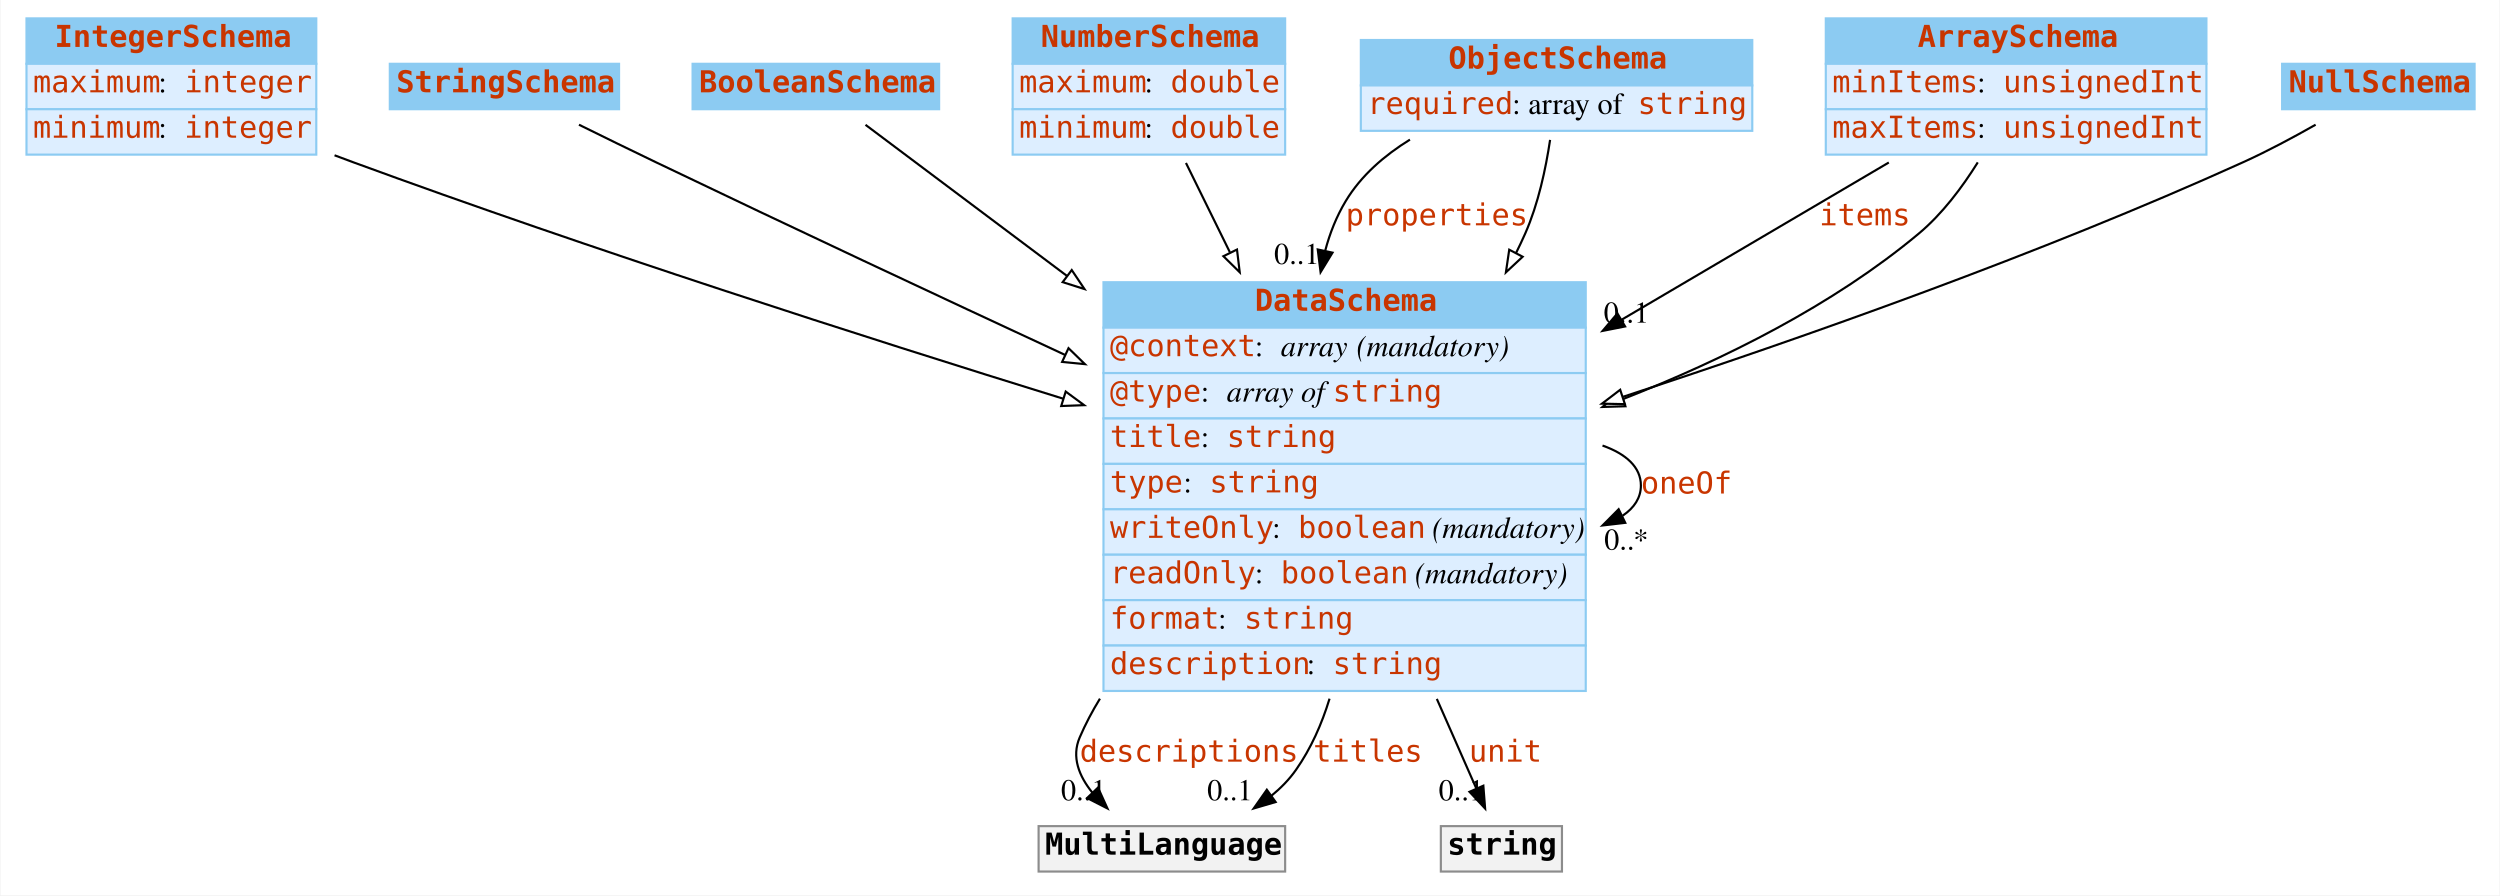
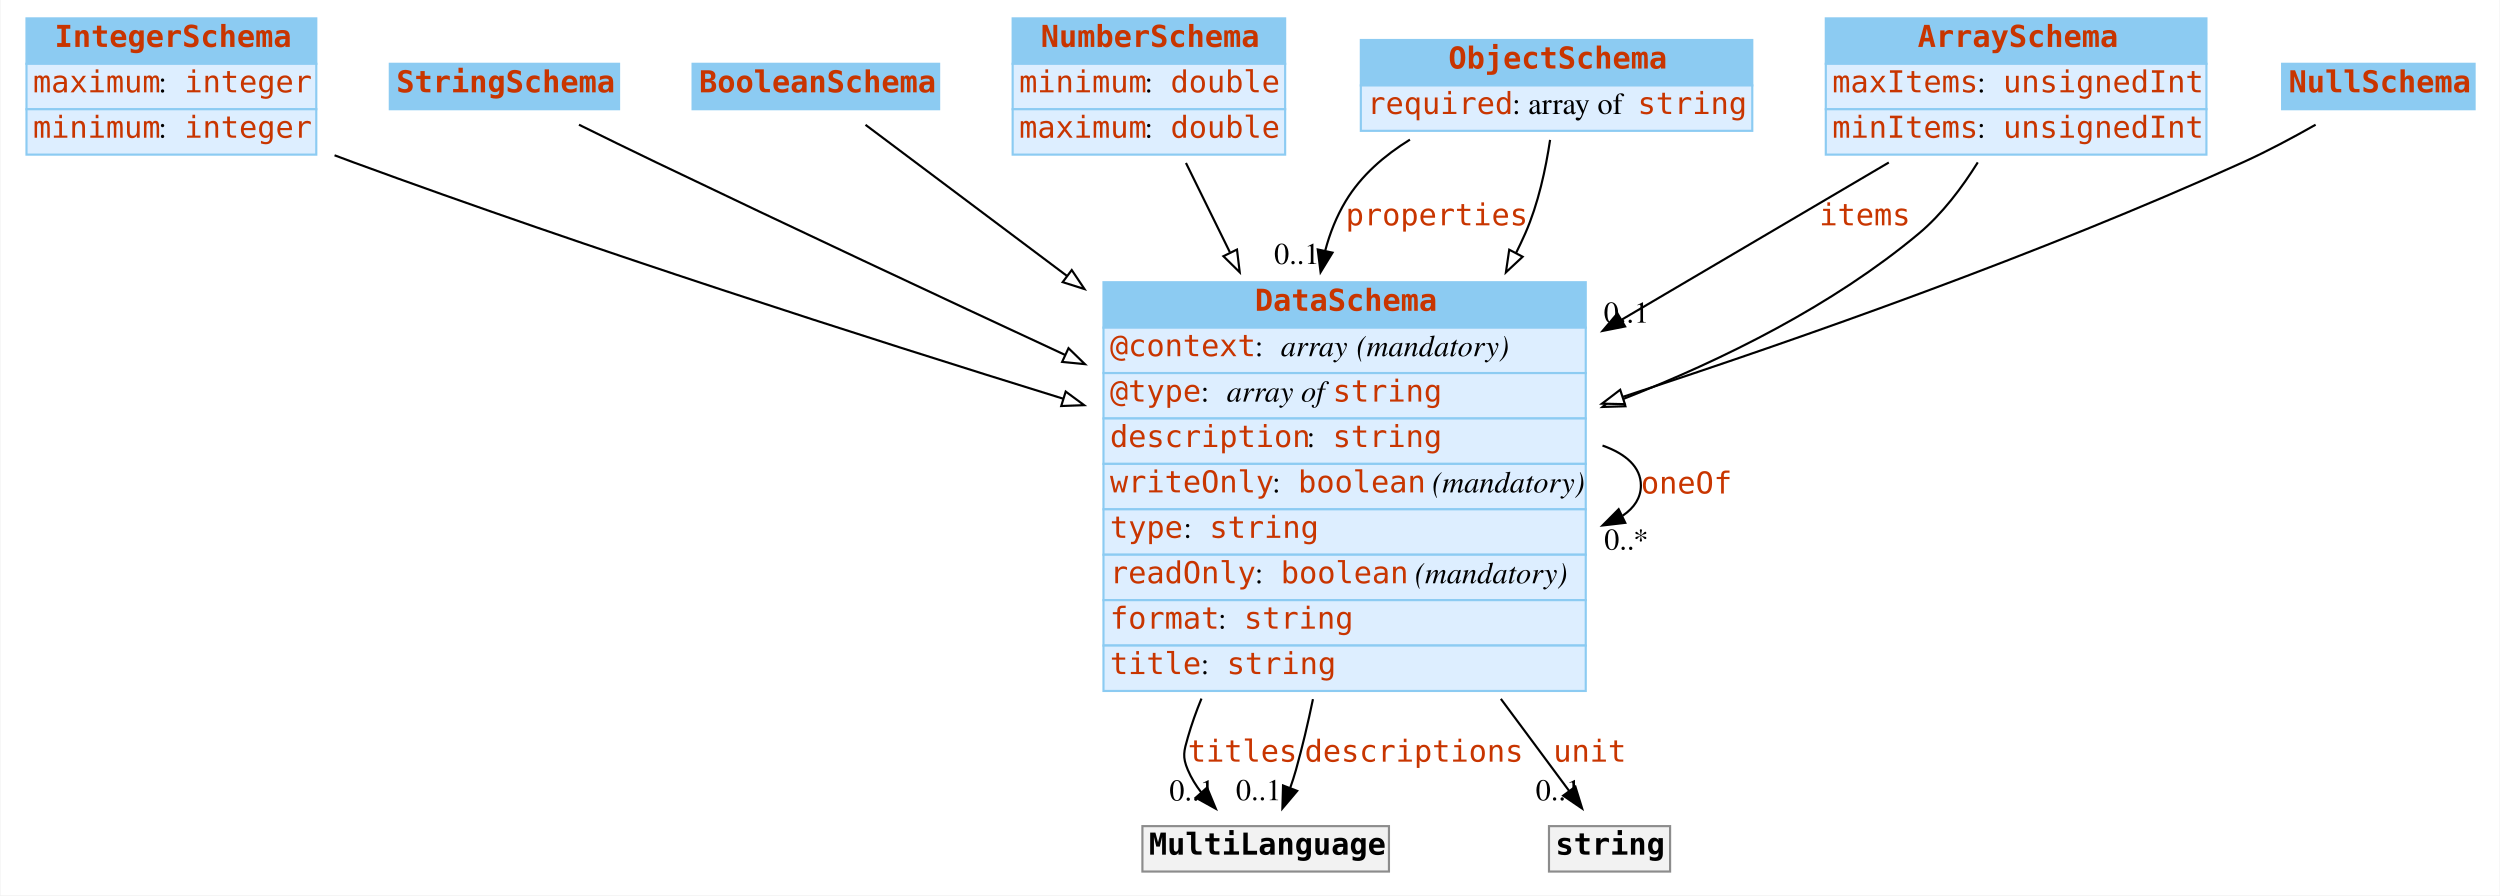
<svg xmlns="http://www.w3.org/2000/svg" width="1156pt" height="414pt" viewBox="0.00 0.00 1155.50 414.00">
  <g id="graph0" class="graph" transform="scale(1 1) rotate(0) translate(4 410)">
    <polygon fill="white" stroke="none" points="-4,4 -4,-410 1151.5,-410 1151.5,4 -4,4" />
    <g id="node1" class="node">
      <polygon fill="#8ccbf2" stroke="none" points="8,-380.5 8,-401.5 142,-401.5 142,-380.5 8,-380.5" />
      <polygon fill="none" stroke="#8ccbf2" points="8,-380.5 8,-401.5 142,-401.5 142,-380.5 8,-380.5" />
      <text text-anchor="start" x="21" y="-388.3" font-family="mono" font-weight="bold" font-size="14.00" fill="#c83500">IntegerSchema</text>
      <polygon fill="#ddeeff" stroke="none" points="8,-359.5 8,-380.5 142,-380.5 142,-359.5 8,-359.5" />
      <polygon fill="none" stroke="#8ccbf2" points="8,-359.5 8,-380.5 142,-380.5 142,-359.5 8,-359.5" />
      <text text-anchor="start" x="11" y="-367.3" font-family="mono" font-size="14.00" fill="#c83500">maximum</text>
      <text text-anchor="start" x="69" y="-367.3" font-family="Times,serif" font-size="14.00"> : </text>
      <text text-anchor="start" x="81" y="-367.3" font-family="mono" font-size="14.00" fill="#c83500">integer</text>
      <polygon fill="#ddeeff" stroke="none" points="8,-338.5 8,-359.5 142,-359.5 142,-338.5 8,-338.5" />
      <polygon fill="none" stroke="#8ccbf2" points="8,-338.5 8,-359.5 142,-359.5 142,-338.5 8,-338.5" />
      <text text-anchor="start" x="11" y="-346.3" font-family="mono" font-size="14.00" fill="#c83500">minimum</text>
      <text text-anchor="start" x="69" y="-346.3" font-family="Times,serif" font-size="14.00"> : </text>
      <text text-anchor="start" x="81" y="-346.3" font-family="mono" font-size="14.00" fill="#c83500">integer</text>
    </g>
    <g id="node8" class="node">
      <polygon fill="#8ccbf2" stroke="none" points="506,-258.5 506,-279.5 729,-279.5 729,-258.5 506,-258.5" />
      <polygon fill="none" stroke="#8ccbf2" points="506,-258.5 506,-279.5 729,-279.5 729,-258.5 506,-258.5" />
      <text text-anchor="start" x="576" y="-266.3" font-family="mono" font-weight="bold" font-size="14.00" fill="#c83500">DataSchema</text>
      <polygon fill="#ddeeff" stroke="none" points="506,-237.5 506,-258.5 729,-258.5 729,-237.5 506,-237.5" />
      <polygon fill="none" stroke="#8ccbf2" points="506,-237.5 506,-258.5 729,-258.5 729,-237.5 506,-237.5" />
      <text text-anchor="start" x="509" y="-245.3" font-family="mono" font-size="14.00" fill="#c83500">@context</text>
      <text text-anchor="start" x="576" y="-245.3" font-family="Times,serif" font-size="14.00"> : </text>
      <text text-anchor="start" x="588" y="-245.3" font-family="Times,serif" font-style="italic" font-size="14.00">array</text>
      <text text-anchor="start" x="619" y="-245.3" font-family="Times,serif" font-size="14.00"> </text>
      <text text-anchor="start" x="623" y="-245.3" font-family="Times,serif" font-style="italic" font-size="14.00">(mandatory)</text>
      <polygon fill="#ddeeff" stroke="none" points="506,-216.5 506,-237.5 729,-237.5 729,-216.5 506,-216.5" />
      <polygon fill="none" stroke="#8ccbf2" points="506,-216.5 506,-237.5 729,-237.5 729,-216.5 506,-216.5" />
      <text text-anchor="start" x="509" y="-224.3" font-family="mono" font-size="14.00" fill="#c83500">@type</text>
      <text text-anchor="start" x="551" y="-224.3" font-family="Times,serif" font-size="14.00"> : </text>
      <text text-anchor="start" x="563" y="-224.3" font-family="Times,serif" font-style="italic" font-size="14.00">array of </text>
      <text text-anchor="start" x="612" y="-224.3" font-family="mono" font-size="14.00" fill="#c83500">string</text>
      <polygon fill="#ddeeff" stroke="none" points="506,-195.5 506,-216.5 729,-216.5 729,-195.5 506,-195.5" />
      <polygon fill="none" stroke="#8ccbf2" points="506,-195.5 506,-216.5 729,-216.5 729,-195.5 506,-195.5" />
-       <text text-anchor="start" x="509" y="-203.3" font-family="mono" font-size="14.00" fill="#c83500">title</text>
-       <text text-anchor="start" x="551" y="-203.3" font-family="Times,serif" font-size="14.00"> : </text>
-       <text text-anchor="start" x="563" y="-203.3" font-family="mono" font-size="14.00" fill="#c83500">string</text>
+       <text text-anchor="start" x="509" y="-203.3" font-family="mono" font-size="14.00" fill="#c83500">description</text>
+       <text text-anchor="start" x="600" y="-203.3" font-family="Times,serif" font-size="14.00"> : </text>
+       <text text-anchor="start" x="612" y="-203.3" font-family="mono" font-size="14.00" fill="#c83500">string</text>
      <polygon fill="#ddeeff" stroke="none" points="506,-174.5 506,-195.5 729,-195.5 729,-174.5 506,-174.5" />
      <polygon fill="none" stroke="#8ccbf2" points="506,-174.5 506,-195.5 729,-195.5 729,-174.5 506,-174.5" />
-       <text text-anchor="start" x="509" y="-182.3" font-family="mono" font-size="14.00" fill="#c83500">type</text>
-       <text text-anchor="start" x="543" y="-182.3" font-family="Times,serif" font-size="14.00"> : </text>
-       <text text-anchor="start" x="555" y="-182.3" font-family="mono" font-size="14.00" fill="#c83500">string</text>
+       <text text-anchor="start" x="509" y="-182.3" font-family="mono" font-size="14.00" fill="#c83500">writeOnly</text>
+       <text text-anchor="start" x="584" y="-182.3" font-family="Times,serif" font-size="14.00"> : </text>
+       <text text-anchor="start" x="596" y="-182.3" font-family="mono" font-size="14.00" fill="#c83500">boolean</text>
+       <text text-anchor="start" x="654" y="-182.3" font-family="Times,serif" font-size="14.00"> </text>
+       <text text-anchor="start" x="658" y="-182.3" font-family="Times,serif" font-style="italic" font-size="14.00">(mandatory)</text>
      <polygon fill="#ddeeff" stroke="none" points="506,-153.5 506,-174.5 729,-174.5 729,-153.5 506,-153.5" />
      <polygon fill="none" stroke="#8ccbf2" points="506,-153.5 506,-174.5 729,-174.5 729,-153.5 506,-153.5" />
-       <text text-anchor="start" x="509" y="-161.3" font-family="mono" font-size="14.00" fill="#c83500">writeOnly</text>
-       <text text-anchor="start" x="584" y="-161.3" font-family="Times,serif" font-size="14.00"> : </text>
-       <text text-anchor="start" x="596" y="-161.3" font-family="mono" font-size="14.00" fill="#c83500">boolean</text>
-       <text text-anchor="start" x="654" y="-161.3" font-family="Times,serif" font-size="14.00"> </text>
-       <text text-anchor="start" x="658" y="-161.3" font-family="Times,serif" font-style="italic" font-size="14.00">(mandatory)</text>
+       <text text-anchor="start" x="509" y="-161.3" font-family="mono" font-size="14.00" fill="#c83500">type</text>
+       <text text-anchor="start" x="543" y="-161.3" font-family="Times,serif" font-size="14.00"> : </text>
+       <text text-anchor="start" x="555" y="-161.3" font-family="mono" font-size="14.00" fill="#c83500">string</text>
      <polygon fill="#ddeeff" stroke="none" points="506,-132.5 506,-153.5 729,-153.5 729,-132.5 506,-132.5" />
      <polygon fill="none" stroke="#8ccbf2" points="506,-132.5 506,-153.5 729,-153.5 729,-132.5 506,-132.5" />
      <text text-anchor="start" x="509" y="-140.3" font-family="mono" font-size="14.00" fill="#c83500">readOnly</text>
      <text text-anchor="start" x="576" y="-140.3" font-family="Times,serif" font-size="14.00"> : </text>
      <text text-anchor="start" x="588" y="-140.3" font-family="mono" font-size="14.00" fill="#c83500">boolean</text>
      <text text-anchor="start" x="646" y="-140.3" font-family="Times,serif" font-size="14.00"> </text>
      <text text-anchor="start" x="650" y="-140.3" font-family="Times,serif" font-style="italic" font-size="14.00">(mandatory)</text>
      <polygon fill="#ddeeff" stroke="none" points="506,-111.5 506,-132.5 729,-132.5 729,-111.5 506,-111.5" />
      <polygon fill="none" stroke="#8ccbf2" points="506,-111.5 506,-132.5 729,-132.5 729,-111.5 506,-111.5" />
      <text text-anchor="start" x="509" y="-119.3" font-family="mono" font-size="14.00" fill="#c83500">format</text>
      <text text-anchor="start" x="559" y="-119.3" font-family="Times,serif" font-size="14.00"> : </text>
      <text text-anchor="start" x="571" y="-119.3" font-family="mono" font-size="14.00" fill="#c83500">string</text>
      <polygon fill="#ddeeff" stroke="none" points="506,-90.5 506,-111.5 729,-111.5 729,-90.5 506,-90.5" />
      <polygon fill="none" stroke="#8ccbf2" points="506,-90.5 506,-111.5 729,-111.5 729,-90.5 506,-90.5" />
-       <text text-anchor="start" x="509" y="-98.3" font-family="mono" font-size="14.00" fill="#c83500">description</text>
-       <text text-anchor="start" x="600" y="-98.3" font-family="Times,serif" font-size="14.00"> : </text>
-       <text text-anchor="start" x="612" y="-98.3" font-family="mono" font-size="14.00" fill="#c83500">string</text>
-     </g>
-     <g id="edge7" class="edge">
+       <text text-anchor="start" x="509" y="-98.3" font-family="mono" font-size="14.00" fill="#c83500">title</text>
+       <text text-anchor="start" x="551" y="-98.3" font-family="Times,serif" font-size="14.00"> : </text>
+       <text text-anchor="start" x="563" y="-98.3" font-family="mono" font-size="14.00" fill="#c83500">string</text>
+     </g>
+     <g id="edge8" class="edge">
      <path fill="none" stroke="black" d="M150.45,-338.195C153.33,-337.1 156.188,-336.032 159,-335 268.709,-294.751 395.182,-254.175 487.391,-225.633" />
      <polygon fill="white" stroke="black" points="488.529,-228.945 497.05,-222.648 486.462,-222.257 488.529,-228.945" />
    </g>
    <g id="node2" class="node">
      <polygon fill="#8ccbf2" stroke="none" points="176,-359.5 176,-380.5 282,-380.5 282,-359.5 176,-359.5" />
      <polygon fill="none" stroke="#8ccbf2" points="176,-359.5 176,-380.5 282,-380.5 282,-359.5 176,-359.5" />
      <text text-anchor="start" x="179" y="-367.3" font-family="mono" font-weight="bold" font-size="14.00" fill="#c83500">StringSchema</text>
    </g>
    <g id="edge13" class="edge">
      <path fill="none" stroke="black" d="M263.466,-352.334C274.764,-346.755 287.396,-340.568 299,-335 361.052,-305.224 430.256,-272.813 488.22,-245.889" />
      <polygon fill="white" stroke="black" points="489.827,-249.002 497.424,-241.617 486.88,-242.653 489.827,-249.002" />
    </g>
    <g id="node3" class="node">
      <polygon fill="#8ccbf2" stroke="none" points="316,-359.5 316,-380.5 430,-380.5 430,-359.5 316,-359.5" />
      <polygon fill="none" stroke="#8ccbf2" points="316,-359.5 316,-380.5 430,-380.5 430,-359.5 316,-359.5" />
      <text text-anchor="start" x="319" y="-367.3" font-family="mono" font-weight="bold" font-size="14.00" fill="#c83500">BooleanSchema</text>
    </g>
    <g id="edge10" class="edge">
      <path fill="none" stroke="black" d="M395.955,-352.284C418.013,-335.74 453.203,-309.348 489.077,-282.442" />
      <polygon fill="white" stroke="black" points="491.323,-285.133 497.223,-276.333 487.123,-279.533 491.323,-285.133" />
    </g>
    <g id="node4" class="node">
      <polygon fill="#8ccbf2" stroke="none" points="464,-380.5 464,-401.5 590,-401.5 590,-380.5 464,-380.5" />
      <polygon fill="none" stroke="#8ccbf2" points="464,-380.5 464,-401.5 590,-401.5 590,-380.5 464,-380.5" />
      <text text-anchor="start" x="477" y="-388.3" font-family="mono" font-weight="bold" font-size="14.00" fill="#c83500">NumberSchema</text>
      <polygon fill="#ddeeff" stroke="none" points="464,-359.5 464,-380.5 590,-380.5 590,-359.5 464,-359.5" />
      <polygon fill="none" stroke="#8ccbf2" points="464,-359.5 464,-380.5 590,-380.5 590,-359.5 464,-359.5" />
-       <text text-anchor="start" x="467" y="-367.3" font-family="mono" font-size="14.00" fill="#c83500">maximum</text>
+       <text text-anchor="start" x="467" y="-367.3" font-family="mono" font-size="14.00" fill="#c83500">minimum</text>
      <text text-anchor="start" x="525" y="-367.3" font-family="Times,serif" font-size="14.00"> : </text>
      <text text-anchor="start" x="537" y="-367.3" font-family="mono" font-size="14.00" fill="#c83500">double</text>
      <polygon fill="#ddeeff" stroke="none" points="464,-338.5 464,-359.5 590,-359.5 590,-338.5 464,-338.5" />
      <polygon fill="none" stroke="#8ccbf2" points="464,-338.5 464,-359.5 590,-359.5 590,-338.5 464,-338.5" />
-       <text text-anchor="start" x="467" y="-346.3" font-family="mono" font-size="14.00" fill="#c83500">minimum</text>
+       <text text-anchor="start" x="467" y="-346.3" font-family="mono" font-size="14.00" fill="#c83500">maximum</text>
      <text text-anchor="start" x="525" y="-346.3" font-family="Times,serif" font-size="14.00"> : </text>
      <text text-anchor="start" x="537" y="-346.3" font-family="mono" font-size="14.00" fill="#c83500">double</text>
    </g>
    <g id="edge12" class="edge">
      <path fill="none" stroke="black" d="M544.14,-334.648C550.095,-322.539 557.124,-308.248 564.426,-293.4" />
      <polygon fill="white" stroke="black" points="567.729,-294.616 569.001,-284.098 561.447,-291.527 567.729,-294.616" />
    </g>
    <g id="node5" class="node">
      <polygon fill="#8ccbf2" stroke="none" points="625,-370.5 625,-391.5 806,-391.5 806,-370.5 625,-370.5" />
      <polygon fill="none" stroke="#8ccbf2" points="625,-370.5 625,-391.5 806,-391.5 806,-370.5 625,-370.5" />
      <text text-anchor="start" x="665.5" y="-378.3" font-family="mono" font-weight="bold" font-size="14.00" fill="#c83500">ObjectSchema</text>
      <polygon fill="#ddeeff" stroke="none" points="625,-349.5 625,-370.5 806,-370.5 806,-349.5 625,-349.5" />
      <polygon fill="none" stroke="#8ccbf2" points="625,-349.5 625,-370.5 806,-370.5 806,-349.5 625,-349.5" />
      <text text-anchor="start" x="628" y="-357.3" font-family="mono" font-size="14.00" fill="#c83500">required</text>
      <text text-anchor="start" x="695" y="-357.3" font-family="Times,serif" font-size="14.00"> : array of </text>
      <text text-anchor="start" x="753" y="-357.3" font-family="mono" font-size="14.00" fill="#c83500">string</text>
    </g>
    <g id="edge1" class="edge">
      <path fill="none" stroke="black" d="M647.71,-345.436C635.883,-338.14 625.102,-328.817 618,-317 613.727,-309.89 610.655,-302.144 608.529,-294.09" />
      <polygon fill="black" stroke="black" points="611.913,-293.176 606.388,-284.135 605.069,-294.648 611.913,-293.176" />
      <text text-anchor="start" x="618" y="-305.8" font-family="mono" font-size="14.00" fill="#c83500">properties</text>
      <text text-anchor="middle" x="595.388" y="-287.935" font-family="Times,serif" font-size="14.00">0..1</text>
    </g>
-     <g id="edge8" class="edge">
+     <g id="edge7" class="edge">
      <path fill="none" stroke="black" d="M712.51,-345.311C710.534,-332.094 707.054,-315.68 701,-302 699.67,-298.996 698.254,-295.993 696.762,-293" />
      <polygon fill="white" stroke="black" points="699.817,-291.289 692.075,-284.057 693.617,-294.539 699.817,-291.289" />
    </g>
    <g id="node6" class="node">
      <polygon fill="#8ccbf2" stroke="none" points="840,-380.5 840,-401.5 1016,-401.5 1016,-380.5 840,-380.5" />
      <polygon fill="none" stroke="#8ccbf2" points="840,-380.5 840,-401.5 1016,-401.5 1016,-380.5 840,-380.5" />
      <text text-anchor="start" x="882.5" y="-388.3" font-family="mono" font-weight="bold" font-size="14.00" fill="#c83500">ArraySchema</text>
      <polygon fill="#ddeeff" stroke="none" points="840,-359.5 840,-380.5 1016,-380.5 1016,-359.5 840,-359.5" />
      <polygon fill="none" stroke="#8ccbf2" points="840,-359.5 840,-380.5 1016,-380.5 1016,-359.5 840,-359.5" />
-       <text text-anchor="start" x="843" y="-367.3" font-family="mono" font-size="14.00" fill="#c83500">minItems</text>
+       <text text-anchor="start" x="843" y="-367.3" font-family="mono" font-size="14.00" fill="#c83500">maxItems</text>
      <text text-anchor="start" x="910" y="-367.3" font-family="Times,serif" font-size="14.00"> : </text>
      <text text-anchor="start" x="922" y="-367.3" font-family="mono" font-size="14.00" fill="#c83500">unsignedInt</text>
      <polygon fill="#ddeeff" stroke="none" points="840,-338.5 840,-359.5 1016,-359.5 1016,-338.5 840,-338.5" />
      <polygon fill="none" stroke="#8ccbf2" points="840,-338.5 840,-359.5 1016,-359.5 1016,-338.5 840,-338.5" />
-       <text text-anchor="start" x="843" y="-346.3" font-family="mono" font-size="14.00" fill="#c83500">maxItems</text>
+       <text text-anchor="start" x="843" y="-346.3" font-family="mono" font-size="14.00" fill="#c83500">minItems</text>
      <text text-anchor="start" x="910" y="-346.3" font-family="Times,serif" font-size="14.00"> : </text>
      <text text-anchor="start" x="922" y="-346.3" font-family="mono" font-size="14.00" fill="#c83500">unsignedInt</text>
    </g>
    <g id="edge2" class="edge">
      <path fill="none" stroke="black" d="M869.138,-334.864C834.211,-314.312 788.508,-287.42 745.619,-262.183" />
      <polygon fill="black" stroke="black" points="747.193,-259.048 736.799,-256.993 743.643,-265.081 747.193,-259.048" />
      <text text-anchor="start" x="837" y="-305.8" font-family="mono" font-size="14.00" fill="#c83500">items</text>
      <text text-anchor="middle" x="747.799" y="-260.793" font-family="Times,serif" font-size="14.00">0..1</text>
    </g>
    <g id="edge9" class="edge">
      <path fill="none" stroke="black" d="M910.273,-334.915C903.037,-323.308 893.806,-311.032 883,-302 843.337,-268.848 792.7,-243.709 746.272,-225.489" />
      <polygon fill="white" stroke="black" points="747.331,-222.146 736.742,-221.821 744.817,-228.679 747.331,-222.146" />
    </g>
    <g id="node7" class="node">
      <polygon fill="#8ccbf2" stroke="none" points="1051,-359.5 1051,-380.5 1140,-380.5 1140,-359.5 1051,-359.5" />
      <polygon fill="none" stroke="#8ccbf2" points="1051,-359.5 1051,-380.5 1140,-380.5 1140,-359.5 1051,-359.5" />
      <text text-anchor="start" x="1054" y="-367.3" font-family="mono" font-weight="bold" font-size="14.00" fill="#c83500">NullSchema</text>
    </g>
    <g id="edge11" class="edge">
      <path fill="none" stroke="black" d="M1066.49,-352.342C1056.14,-346.459 1044.22,-340.083 1033,-335 939.266,-292.54 829.5,-253.792 746.262,-226.53" />
      <polygon fill="white" stroke="black" points="747.095,-223.12 736.502,-223.347 744.924,-229.775 747.095,-223.12" />
    </g>
    <g id="edge3" class="edge">
      <path fill="none" stroke="black" d="M736.75,-203.976C747.646,-200.135 754.5,-193.977 754.5,-185.5 754.5,-179.805 751.406,-175.156 746.071,-171.553" />
      <polygon fill="black" stroke="black" points="747.274,-168.247 736.75,-167.024 744.214,-174.543 747.274,-168.247" />
      <text text-anchor="start" x="754.5" y="-181.8" font-family="mono" font-size="14.00" fill="#c83500">oneOf</text>
      <text text-anchor="middle" x="747.75" y="-155.824" font-family="Times,serif" font-size="14.00">0..*</text>
    </g>
    <g id="node9" class="node">
-       <polygon fill="#f2f2f2" stroke="none" points="476,-7 476,-28 590,-28 590,-7 476,-7" />
-       <polygon fill="none" stroke="#8c8c8c" points="476,-7 476,-28 590,-28 590,-7 476,-7" />
-       <text text-anchor="start" x="479" y="-14.8" font-family="mono" font-weight="bold" font-size="14.00">MultiLanguage</text>
+       <polygon fill="#f2f2f2" stroke="none" points="524,-7 524,-28 638,-28 638,-7 524,-7" />
+       <polygon fill="none" stroke="#8c8c8c" points="524,-7 524,-28 638,-28 638,-7 524,-7" />
+       <text text-anchor="start" x="527" y="-14.8" font-family="mono" font-weight="bold" font-size="14.00">MultiLanguage</text>
    </g>
    <g id="edge4" class="edge">
-       <path fill="none" stroke="black" d="M504.367,-86.943C500.812,-81.149 497.652,-75.162 495,-69 491.121,-59.986 494.666,-51.131 500.895,-43.436" />
-       <polygon fill="black" stroke="black" points="503.464,-45.813 507.842,-36.165 498.403,-40.977 503.464,-45.813" />
-       <text text-anchor="start" x="495" y="-57.8" font-family="mono" font-size="14.00" fill="#c83500">descriptions</text>
-       <text text-anchor="middle" x="496.842" y="-39.965" font-family="Times,serif" font-size="14.00">0..1</text>
+       <path fill="none" stroke="black" d="M551.308,-86.971C548.86,-81.031 546.723,-75.02 545,-69 543.166,-62.591 542.405,-60.141 545,-54 546.558,-50.311 548.717,-46.819 551.209,-43.573" />
+       <polygon fill="black" stroke="black" points="553.892,-45.823 557.943,-36.034 548.671,-41.16 553.892,-45.823" />
+       <text text-anchor="start" x="545" y="-57.8" font-family="mono" font-size="14.00" fill="#c83500">titles</text>
+       <text text-anchor="middle" x="546.943" y="-39.834" font-family="Times,serif" font-size="14.00">0..1</text>
+     </g>
+     <g id="edge5" class="edge">
+       <path fill="none" stroke="black" d="M602.863,-86.72C600.564,-75.608 597.951,-64.507 595,-54 594.22,-51.224 593.294,-48.366 592.296,-45.538" />
+       <polygon fill="black" stroke="black" points="595.564,-44.286 588.725,-36.193 589.025,-46.784 595.564,-44.286" />
+       <text text-anchor="start" x="599" y="-57.8" font-family="mono" font-size="14.00" fill="#c83500">descriptions</text>
+       <text text-anchor="middle" x="577.725" y="-39.993" font-family="Times,serif" font-size="14.00">0..1</text>
+     </g>
+     <g id="node10" class="node">
+       <polygon fill="#f2f2f2" stroke="none" points="712,-7 712,-28 768,-28 768,-7 712,-7" />
+       <polygon fill="none" stroke="#8c8c8c" points="712,-7 712,-28 768,-28 768,-7 712,-7" />
+       <text text-anchor="start" x="715" y="-14.8" font-family="mono" font-weight="bold" font-size="14.00">string</text>
    </g>
    <g id="edge6" class="edge">
-       <path fill="none" stroke="black" d="M610.532,-86.931C606.942,-75.186 601.929,-63.873 595,-54 591.849,-49.51 587.928,-45.526 583.597,-42.005" />
-       <polygon fill="black" stroke="black" points="585.608,-39.14 575.44,-36.163 581.532,-44.831 585.608,-39.14" />
-       <text text-anchor="start" x="603" y="-57.8" font-family="mono" font-size="14.00" fill="#c83500">titles</text>
-       <text text-anchor="middle" x="564.44" y="-39.962" font-family="Times,serif" font-size="14.00">0..1</text>
-     </g>
-     <g id="node10" class="node">
-       <polygon fill="#f2f2f2" stroke="none" points="662,-7 662,-28 718,-28 718,-7 662,-7" />
-       <polygon fill="none" stroke="#8c8c8c" points="662,-7 662,-28 718,-28 718,-7 662,-7" />
-       <text text-anchor="start" x="665" y="-14.8" font-family="mono" font-weight="bold" font-size="14.00">string</text>
-     </g>
-     <g id="edge5" class="edge">
-       <path fill="none" stroke="black" d="M660.137,-86.831C662.799,-80.798 665.436,-74.817 668,-69 671.389,-61.312 675.067,-52.957 678.428,-45.317" />
-       <polygon fill="black" stroke="black" points="681.648,-46.69 682.471,-36.127 675.24,-43.871 681.648,-46.69" />
-       <text text-anchor="start" x="675" y="-57.8" font-family="mono" font-size="14.00" fill="#c83500">unit</text>
-       <text text-anchor="middle" x="671.471" y="-39.927" font-family="Times,serif" font-size="14.00">0..1</text>
+       <path fill="none" stroke="black" d="M689.746,-86.843C694.233,-80.806 698.679,-74.822 703,-69 708.956,-60.977 715.44,-52.221 721.293,-44.311" />
+       <polygon fill="black" stroke="black" points="724.208,-46.255 727.34,-36.134 718.58,-42.092 724.208,-46.255" />
+       <text text-anchor="start" x="714" y="-57.8" font-family="mono" font-size="14.00" fill="#c83500">unit</text>
+       <text text-anchor="middle" x="716.34" y="-39.934" font-family="Times,serif" font-size="14.00">0..1</text>
    </g>
  </g>
</svg>
